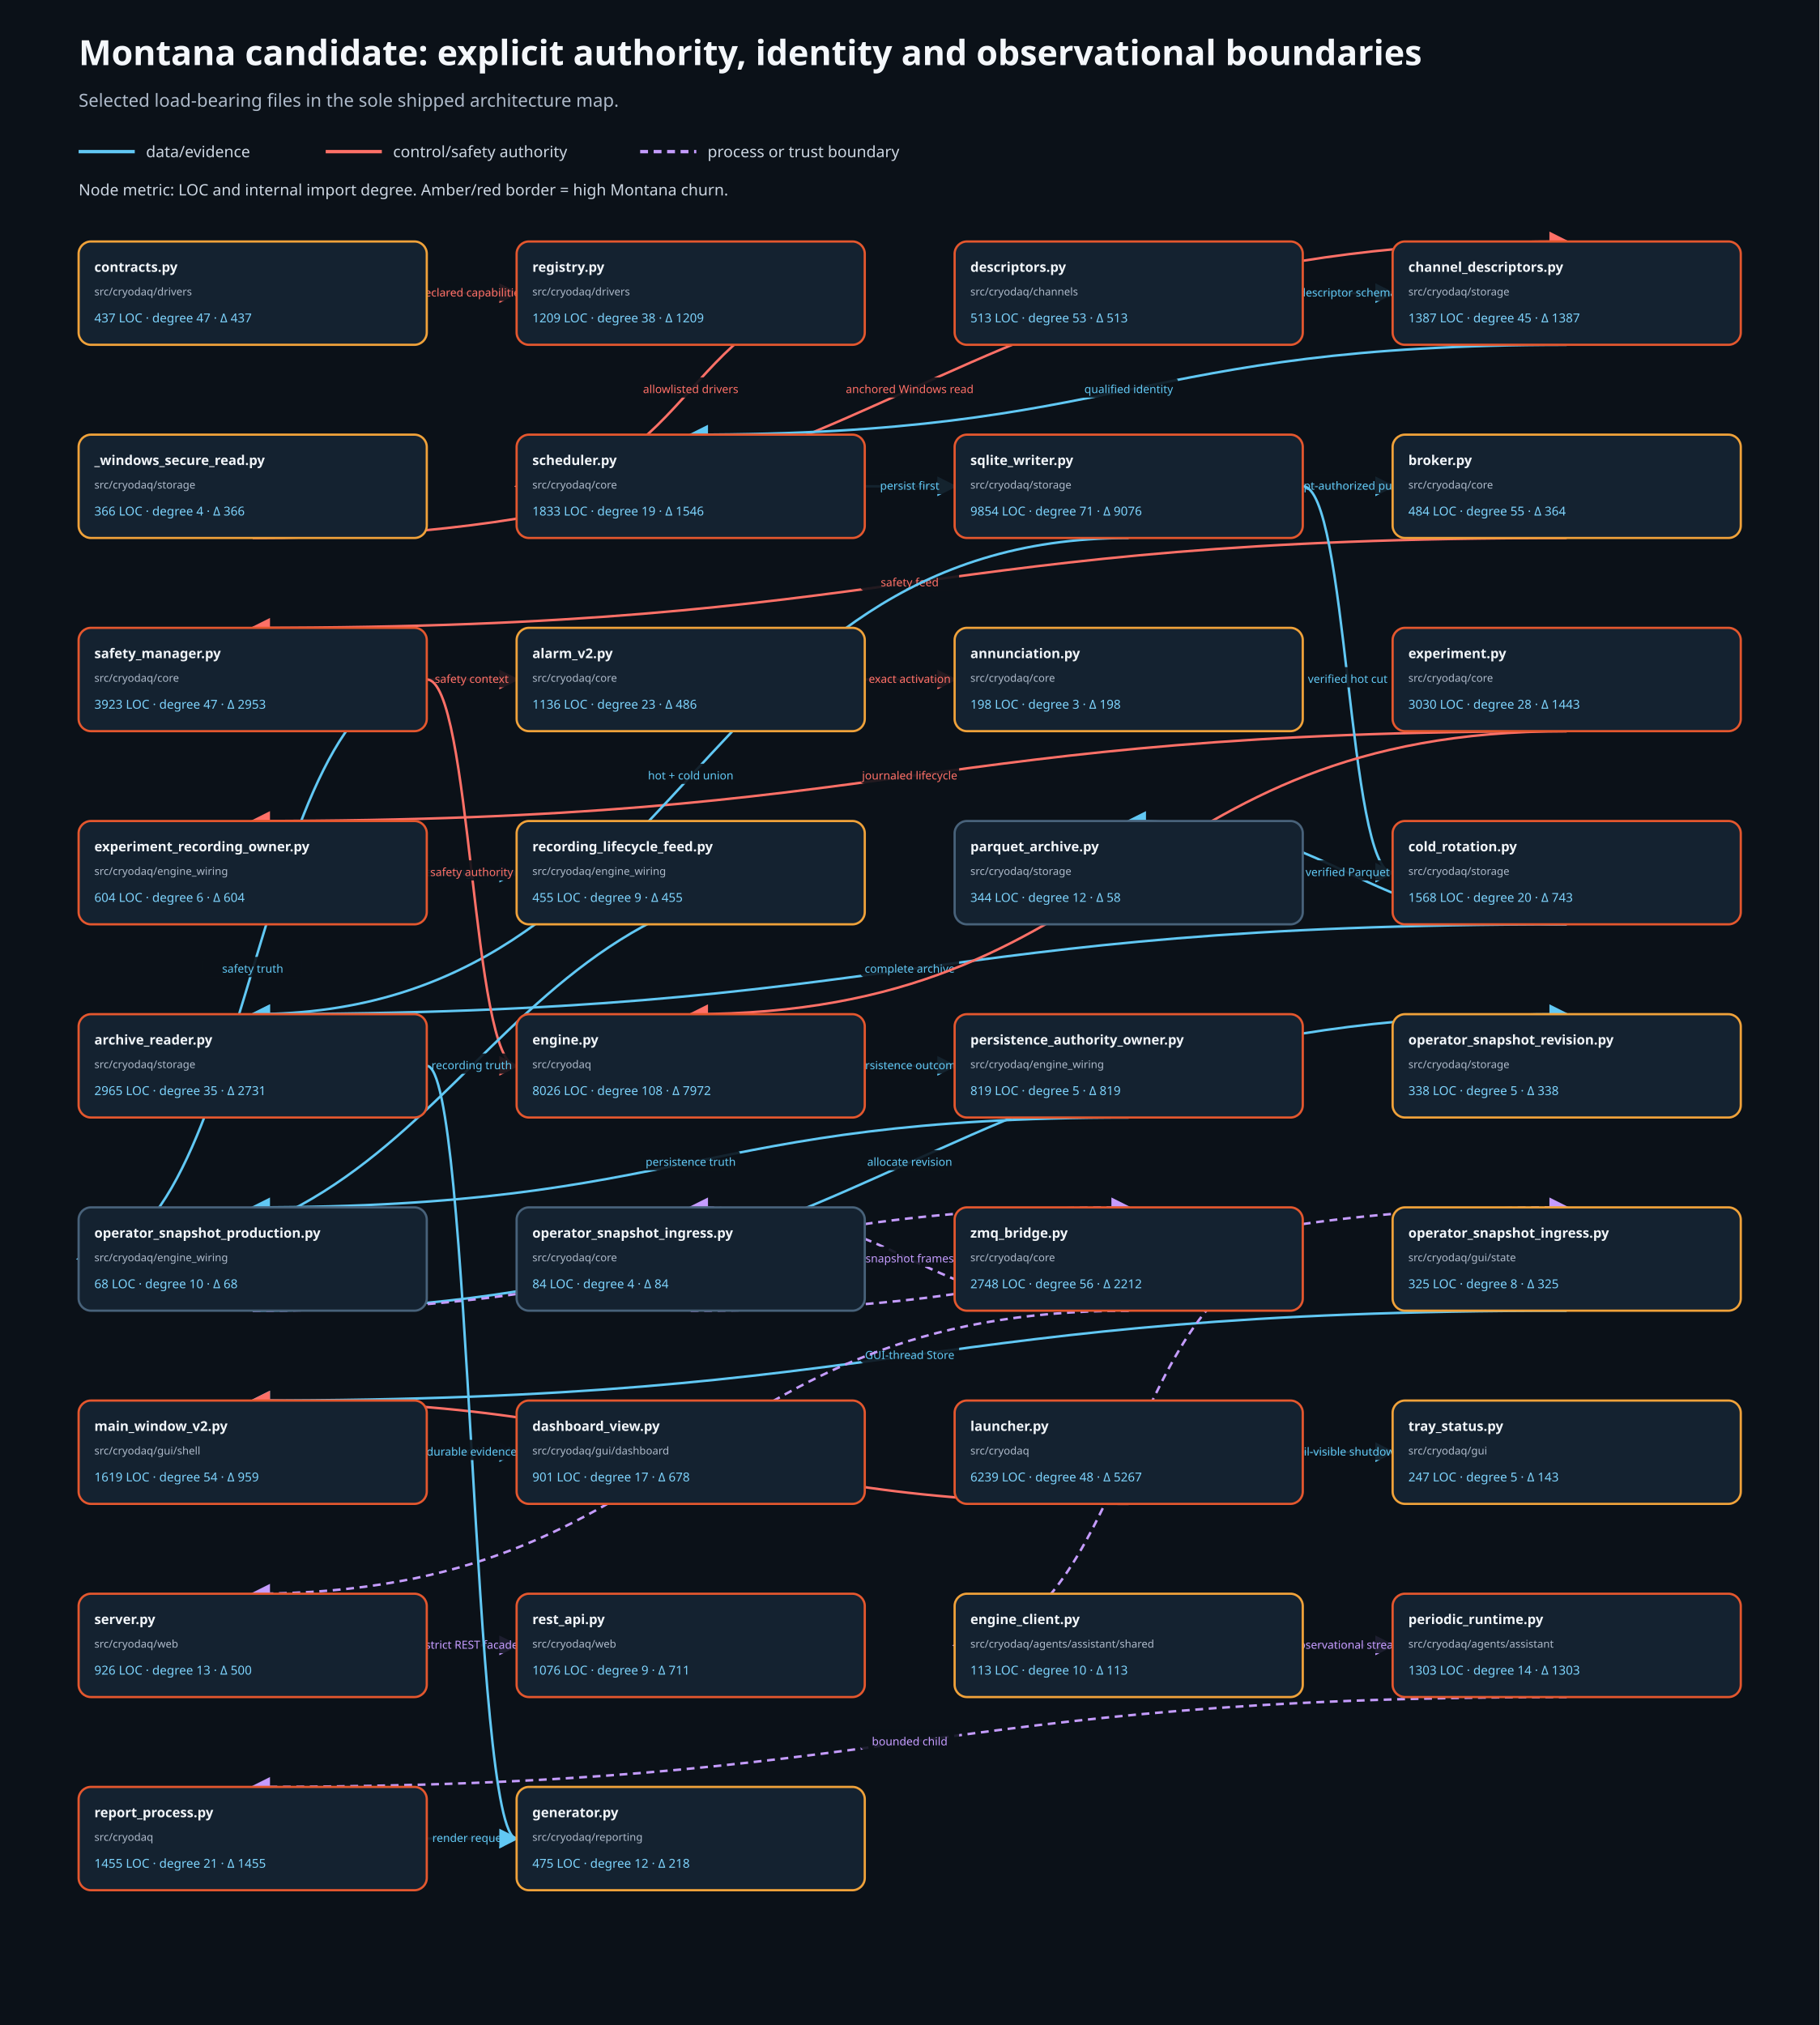
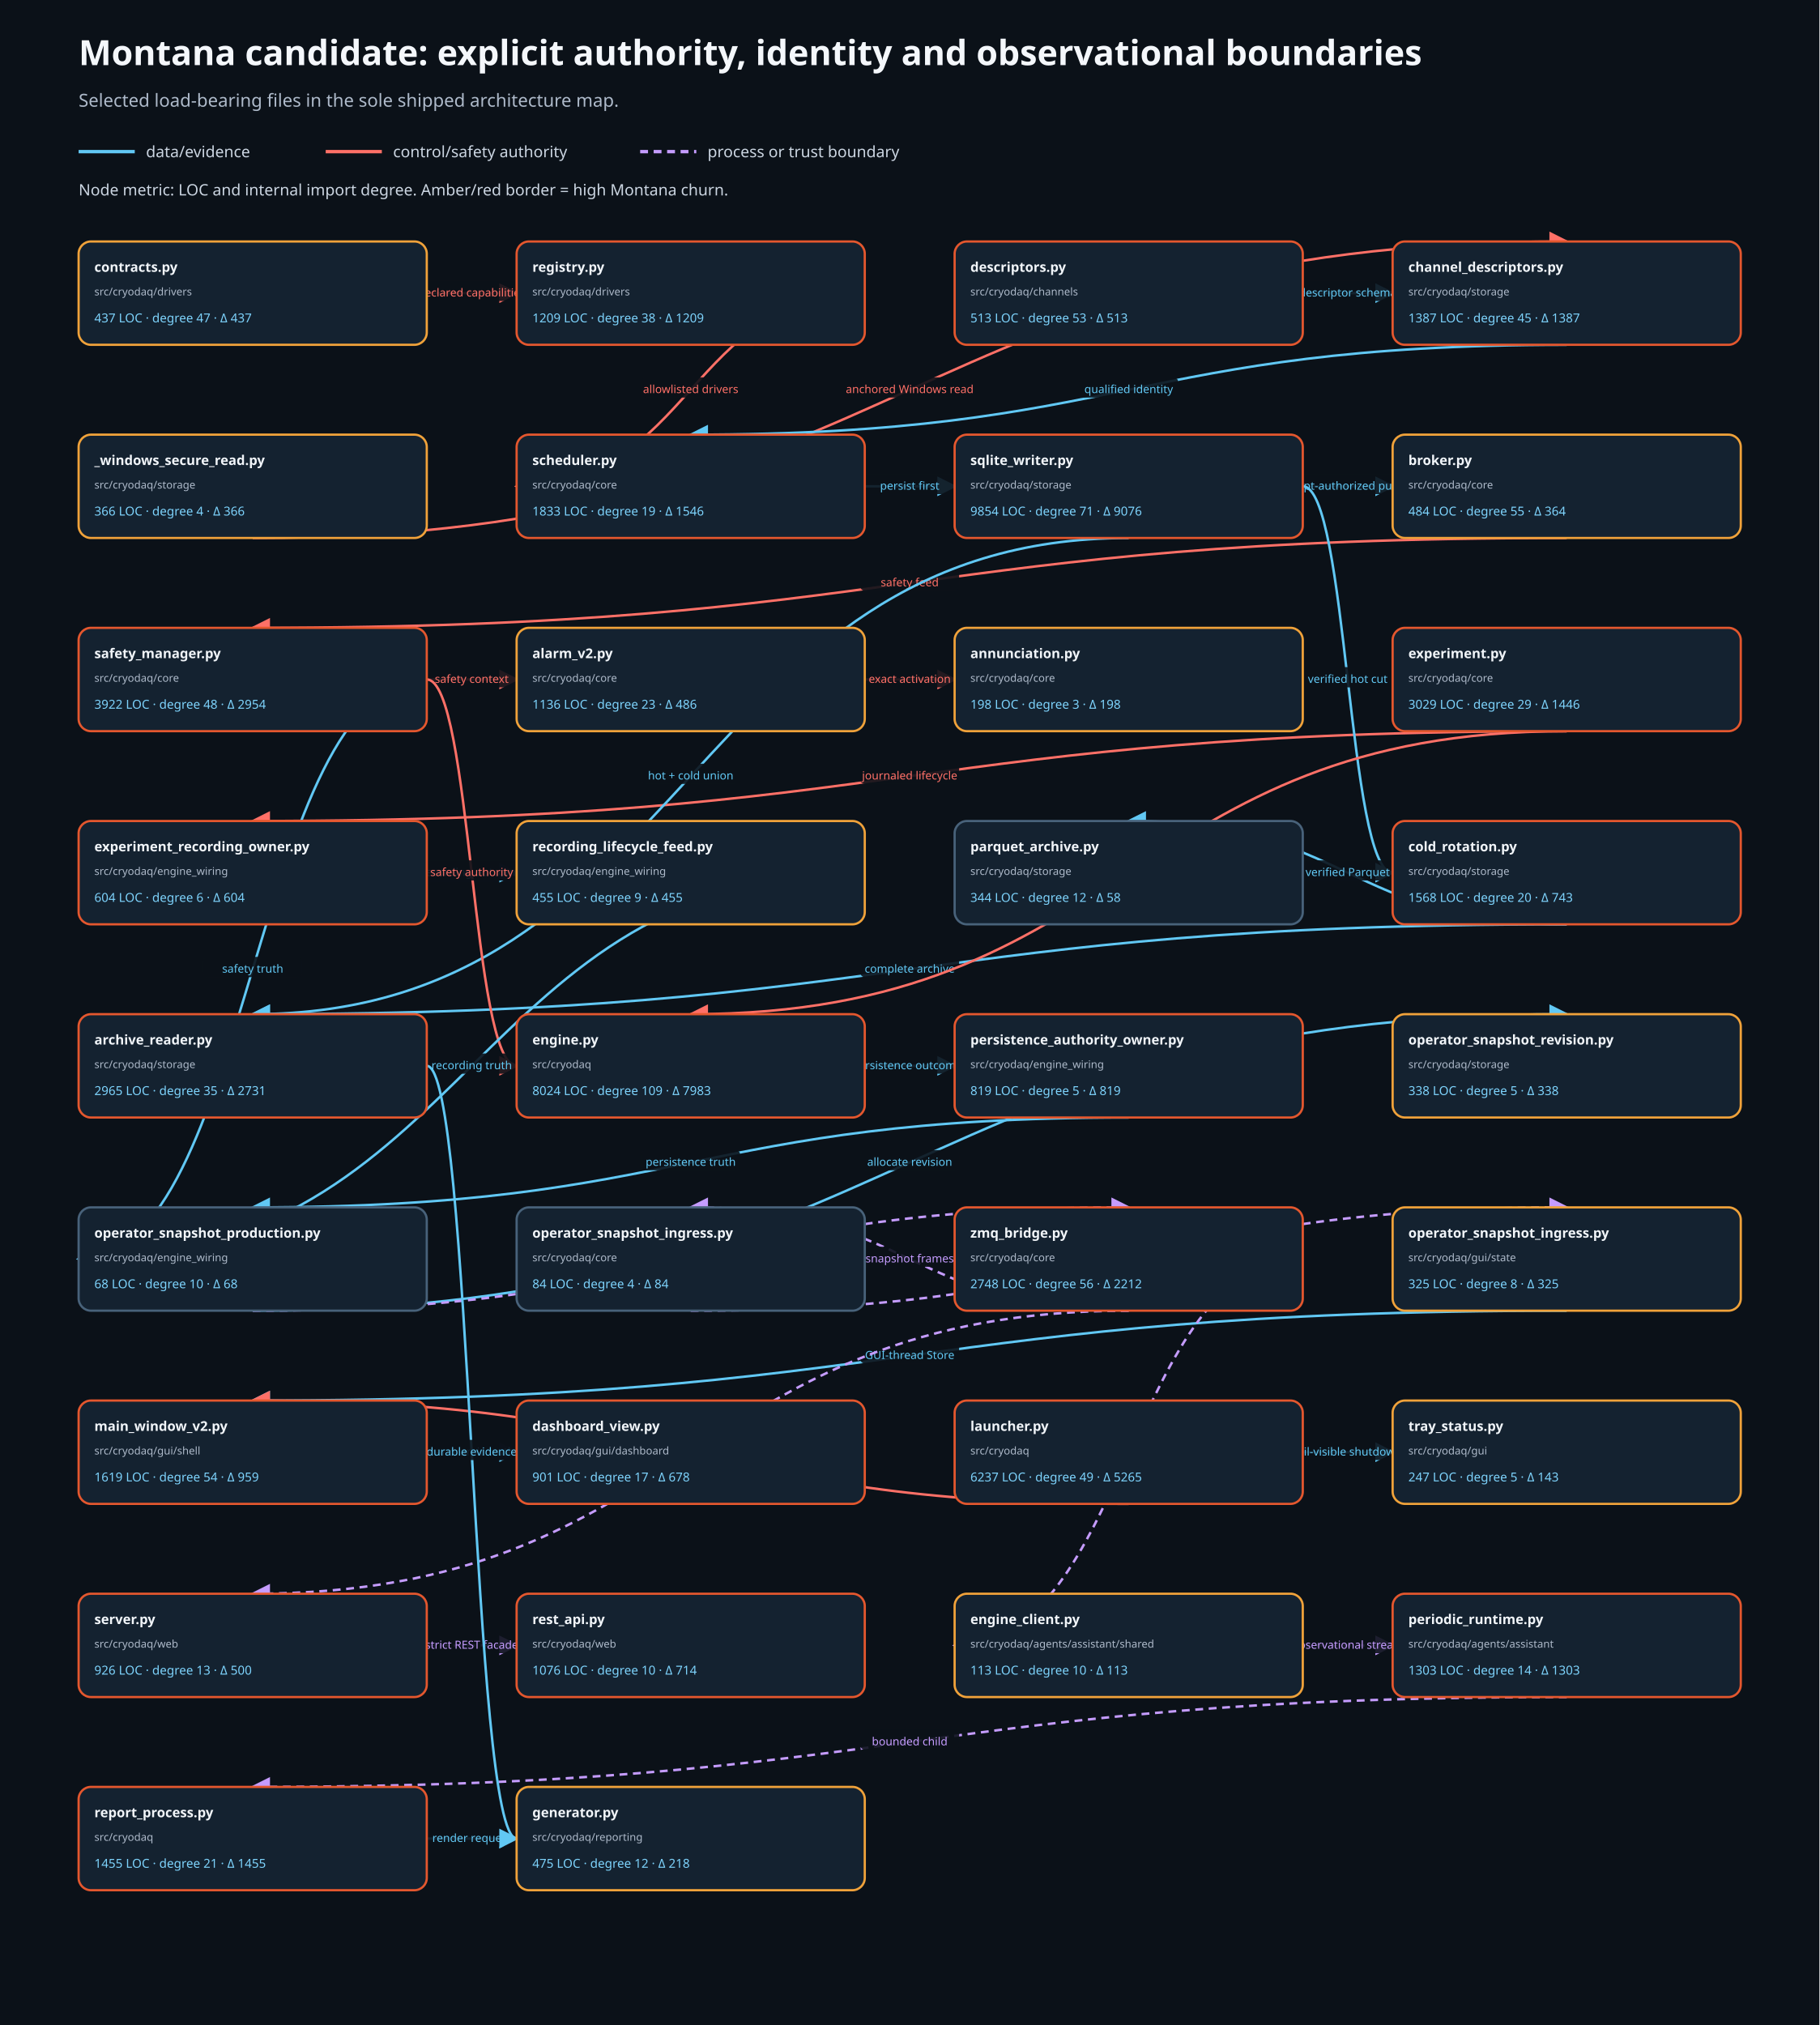
<svg xmlns="http://www.w3.org/2000/svg" role="img" aria-labelledby="title desc" viewBox="0 0 1620 1803" width="1620" height="1803">
  <defs>
    <marker id="dataArrow" markerWidth="8" markerHeight="8" refX="7" refY="4" orient="auto">
      <path d="M0,0 L8,4 L0,8 Z" fill="#61c8f4" />
    </marker>
    <marker id="controlArrow" markerWidth="8" markerHeight="8" refX="7" refY="4" orient="auto">
      <path d="M0,0 L8,4 L0,8 Z" fill="#ff7067" />
    </marker>
    <marker id="boundaryArrow" markerWidth="8" markerHeight="8" refX="7" refY="4" orient="auto">
      <path d="M0,0 L8,4 L0,8 Z" fill="#c59cff" />
    </marker>
  </defs>
  <rect width="100%" height="100%" fill="#0b1118" />
  <text x="70" y="58" fill="#f4f7fb" font-family="Segoe UI, sans-serif" font-size="31" font-weight="700">Montana candidate: explicit authority, identity and observational boundaries</text>
  <text x="70" y="95" fill="#aebaca" font-family="Segoe UI, sans-serif" font-size="16">Selected load-bearing files in the sole shipped architecture map.</text>
  <g aria-label="Legend" font-family="Segoe UI, sans-serif" font-size="14">
    <line x1="70" y1="135" x2="120" y2="135" stroke="#61c8f4" stroke-width="3" />
    <text x="130" y="140" fill="#cbd5e1">data/evidence</text>
    <line x1="290" y1="135" x2="340" y2="135" stroke="#ff7067" stroke-width="3" />
    <text x="350" y="140" fill="#cbd5e1">control/safety authority</text>
    <line x1="570" y1="135" x2="620" y2="135" stroke="#c59cff" stroke-width="3" stroke-dasharray="7 5" />
    <text x="630" y="140" fill="#cbd5e1">process or trust boundary</text>
    <text x="70" y="174" fill="#cbd5e1">Node metric: LOC and internal import degree. Amber/red border = high Montana churn.</text>
  </g>
  <g class="architecture-edges" fill="none">
    <path d="M380,261.0 C420.0,261.0 420.0,261.0 460,261.0" stroke="#ff7067" stroke-width="2.2" marker-end="url(#controlArrow)" />
    <rect x="376.0" y="250.0" width="88" height="18" rx="4" fill="#0b1118" opacity=".9" />
    <text x="420.0" y="264.0" text-anchor="middle" fill="#ff7067" font-family="Segoe UI, sans-serif" font-size="10">declared capabilities</text>
    <path d="M770,261.0 C615.0,261.0 615.0,433.0 460,433.0" stroke="#ff7067" stroke-width="2.2" marker-end="url(#controlArrow)" />
    <rect x="571.0" y="336.0" width="88" height="18" rx="4" fill="#0b1118" opacity=".9" />
    <text x="615.0" y="350.0" text-anchor="middle" fill="#ff7067" font-family="Segoe UI, sans-serif" font-size="10">allowlisted drivers</text>
    <path d="M1160,261.0 C1200.0,261.0 1200.0,261.0 1240,261.0" stroke="#61c8f4" stroke-width="2.2" marker-end="url(#dataArrow)" />
    <rect x="1156.0" y="250.0" width="88" height="18" rx="4" fill="#0b1118" opacity=".9" />
    <text x="1200.0" y="264.0" text-anchor="middle" fill="#61c8f4" font-family="Segoe UI, sans-serif" font-size="10">descriptor schema</text>
    <path d="M225.0,479 C810.0,479 810.0,215 1395.0,215" stroke="#ff7067" stroke-width="2.2" marker-end="url(#controlArrow)" />
    <rect x="766.0" y="336.0" width="88" height="18" rx="4" fill="#0b1118" opacity=".9" />
    <text x="810.0" y="350.0" text-anchor="middle" fill="#ff7067" font-family="Segoe UI, sans-serif" font-size="10">anchored Windows read</text>
    <path d="M1395.0,307 C1005.0,307 1005.0,387 615.0,387" stroke="#61c8f4" stroke-width="2.2" marker-end="url(#dataArrow)" />
    <rect x="961.0" y="336.0" width="88" height="18" rx="4" fill="#0b1118" opacity=".9" />
    <text x="1005.0" y="350.0" text-anchor="middle" fill="#61c8f4" font-family="Segoe UI, sans-serif" font-size="10">qualified identity</text>
    <path d="M770,433.0 C810.0,433.0 810.0,433.0 850,433.0" stroke="#61c8f4" stroke-width="2.2" marker-end="url(#dataArrow)" />
    <rect x="766.0" y="422.0" width="88" height="18" rx="4" fill="#0b1118" opacity=".9" />
    <text x="810.0" y="436.0" text-anchor="middle" fill="#61c8f4" font-family="Segoe UI, sans-serif" font-size="10">persist first</text>
    <path d="M1160,433.0 C1200.0,433.0 1200.0,433.0 1240,433.0" stroke="#61c8f4" stroke-width="2.2" marker-end="url(#dataArrow)" />
    <rect x="1156.0" y="422.0" width="88" height="18" rx="4" fill="#0b1118" opacity=".9" />
    <text x="1200.0" y="436.0" text-anchor="middle" fill="#61c8f4" font-family="Segoe UI, sans-serif" font-size="10">receipt-authorized publish</text>
    <path d="M1395.0,479 C810.0,479 810.0,559 225.0,559" stroke="#ff7067" stroke-width="2.2" marker-end="url(#controlArrow)" />
    <rect x="766.0" y="508.0" width="88" height="18" rx="4" fill="#0b1118" opacity=".9" />
    <text x="810.0" y="522.0" text-anchor="middle" fill="#ff7067" font-family="Segoe UI, sans-serif" font-size="10">safety feed</text>
    <path d="M380,605.0 C420.0,605.0 420.0,605.0 460,605.0" stroke="#ff7067" stroke-width="2.2" marker-end="url(#controlArrow)" />
    <rect x="376.0" y="594.0" width="88" height="18" rx="4" fill="#0b1118" opacity=".9" />
    <text x="420.0" y="608.0" text-anchor="middle" fill="#ff7067" font-family="Segoe UI, sans-serif" font-size="10">safety context</text>
    <path d="M770,605.0 C810.0,605.0 810.0,605.0 850,605.0" stroke="#ff7067" stroke-width="2.2" marker-end="url(#controlArrow)" />
    <rect x="766.0" y="594.0" width="88" height="18" rx="4" fill="#0b1118" opacity=".9" />
    <text x="810.0" y="608.0" text-anchor="middle" fill="#ff7067" font-family="Segoe UI, sans-serif" font-size="10">exact activation</text>
    <path d="M1395.0,651 C810.0,651 810.0,731 225.0,731" stroke="#ff7067" stroke-width="2.2" marker-end="url(#controlArrow)" />
    <rect x="766.0" y="680.0" width="88" height="18" rx="4" fill="#0b1118" opacity=".9" />
    <text x="810.0" y="694.0" text-anchor="middle" fill="#ff7067" font-family="Segoe UI, sans-serif" font-size="10">journaled lifecycle</text>
    <path d="M380,777.0 C420.0,777.0 420.0,777.0 460,777.0" stroke="#61c8f4" stroke-width="2.2" marker-end="url(#dataArrow)" />
    <rect x="376.0" y="766.0" width="88" height="18" rx="4" fill="#0b1118" opacity=".9" />
    <text x="420.0" y="780.0" text-anchor="middle" fill="#61c8f4" font-family="Segoe UI, sans-serif" font-size="10">recording outcome</text>
    <path d="M1160,433.0 C1200.0,433.0 1200.0,777.0 1240,777.0" stroke="#61c8f4" stroke-width="2.2" marker-end="url(#dataArrow)" />
    <rect x="1156.0" y="594.0" width="88" height="18" rx="4" fill="#0b1118" opacity=".9" />
    <text x="1200.0" y="608.0" text-anchor="middle" fill="#61c8f4" font-family="Segoe UI, sans-serif" font-size="10">verified hot cut</text>
    <path d="M1395.0,823 C1200.0,823 1200.0,731 1005.0,731" stroke="#61c8f4" stroke-width="2.2" marker-end="url(#dataArrow)" />
    <rect x="1156.0" y="766.0" width="88" height="18" rx="4" fill="#0b1118" opacity=".9" />
    <text x="1200.0" y="780.0" text-anchor="middle" fill="#61c8f4" font-family="Segoe UI, sans-serif" font-size="10">verified Parquet</text>
    <path d="M1395.0,823 C810.0,823 810.0,903 225.0,903" stroke="#61c8f4" stroke-width="2.2" marker-end="url(#dataArrow)" />
    <rect x="766.0" y="852.0" width="88" height="18" rx="4" fill="#0b1118" opacity=".9" />
    <text x="810.0" y="866.0" text-anchor="middle" fill="#61c8f4" font-family="Segoe UI, sans-serif" font-size="10">complete archive</text>
    <path d="M1005.0,479 C615.0,479 615.0,903 225.0,903" stroke="#61c8f4" stroke-width="2.2" marker-end="url(#dataArrow)" />
    <rect x="571.0" y="680.0" width="88" height="18" rx="4" fill="#0b1118" opacity=".9" />
    <text x="615.0" y="694.0" text-anchor="middle" fill="#61c8f4" font-family="Segoe UI, sans-serif" font-size="10">hot + cold union</text>
    <path d="M380,605.0 C420.0,605.0 420.0,949.0 460,949.0" stroke="#ff7067" stroke-width="2.2" marker-end="url(#controlArrow)" />
    <rect x="376.0" y="766.0" width="88" height="18" rx="4" fill="#0b1118" opacity=".9" />
    <text x="420.0" y="780.0" text-anchor="middle" fill="#ff7067" font-family="Segoe UI, sans-serif" font-size="10">safety authority</text>
    <path d="M1395.0,651 C1005.0,651 1005.0,903 615.0,903" stroke="#ff7067" stroke-width="2.2" marker-end="url(#controlArrow)" />
    <rect x="961.0" y="766.0" width="88" height="18" rx="4" fill="#0b1118" opacity=".9" />
    <text x="1005.0" y="780.0" text-anchor="middle" fill="#ff7067" font-family="Segoe UI, sans-serif" font-size="10">experiment commands</text>
    <path d="M770,949.0 C810.0,949.0 810.0,949.0 850,949.0" stroke="#61c8f4" stroke-width="2.2" marker-end="url(#dataArrow)" />
    <rect x="766.0" y="938.0" width="88" height="18" rx="4" fill="#0b1118" opacity=".9" />
    <text x="810.0" y="952.0" text-anchor="middle" fill="#61c8f4" font-family="Segoe UI, sans-serif" font-size="10">persistence outcomes</text>
    <path d="M770,777.0 C420.0,777.0 420.0,1121.0 70,1121.0" stroke="#61c8f4" stroke-width="2.2" marker-end="url(#dataArrow)" />
    <rect x="376.0" y="938.0" width="88" height="18" rx="4" fill="#0b1118" opacity=".9" />
    <text x="420.0" y="952.0" text-anchor="middle" fill="#61c8f4" font-family="Segoe UI, sans-serif" font-size="10">recording truth</text>
    <path d="M1005.0,995 C615.0,995 615.0,1075 225.0,1075" stroke="#61c8f4" stroke-width="2.2" marker-end="url(#dataArrow)" />
    <rect x="571.0" y="1024.0" width="88" height="18" rx="4" fill="#0b1118" opacity=".9" />
    <text x="615.0" y="1038.0" text-anchor="middle" fill="#61c8f4" font-family="Segoe UI, sans-serif" font-size="10">persistence truth</text>
    <path d="M380,605.0 C225.0,605.0 225.0,1121.0 70,1121.0" stroke="#61c8f4" stroke-width="2.2" marker-end="url(#dataArrow)" />
    <rect x="181.0" y="852.0" width="88" height="18" rx="4" fill="#0b1118" opacity=".9" />
    <text x="225.0" y="866.0" text-anchor="middle" fill="#61c8f4" font-family="Segoe UI, sans-serif" font-size="10">safety truth</text>
    <path d="M225.0,1167 C810.0,1167 810.0,903 1395.0,903" stroke="#61c8f4" stroke-width="2.2" marker-end="url(#dataArrow)" />
    <rect x="766.0" y="1024.0" width="88" height="18" rx="4" fill="#0b1118" opacity=".9" />
    <text x="810.0" y="1038.0" text-anchor="middle" fill="#61c8f4" font-family="Segoe UI, sans-serif" font-size="10">allocate revision</text>
    <path d="M225.0,1167 C615.0,1167 615.0,1075 1005.0,1075" stroke="#c59cff" stroke-width="2.2" marker-end="url(#boundaryArrow)" stroke-dasharray="7 5" />
    <rect x="571.0" y="1110.0" width="88" height="18" rx="4" fill="#0b1118" opacity=".9" />
    <text x="615.0" y="1124.0" text-anchor="middle" fill="#c59cff" font-family="Segoe UI, sans-serif" font-size="10">revisioned PUB</text>
    <path d="M1005.0,1167 C810.0,1167 810.0,1075 615.0,1075" stroke="#c59cff" stroke-width="2.2" marker-end="url(#boundaryArrow)" stroke-dasharray="7 5" />
    <rect x="766.0" y="1110.0" width="88" height="18" rx="4" fill="#0b1118" opacity=".9" />
    <text x="810.0" y="1124.0" text-anchor="middle" fill="#c59cff" font-family="Segoe UI, sans-serif" font-size="10">snapshot frames</text>
    <path d="M615.0,1167 C1005.0,1167 1005.0,1075 1395.0,1075" stroke="#c59cff" stroke-width="2.2" marker-end="url(#boundaryArrow)" stroke-dasharray="7 5" />
    <rect x="961.0" y="1110.0" width="88" height="18" rx="4" fill="#0b1118" opacity=".9" />
    <text x="1005.0" y="1124.0" text-anchor="middle" fill="#c59cff" font-family="Segoe UI, sans-serif" font-size="10">bounded queue</text>
    <path d="M1395.0,1167 C810.0,1167 810.0,1247 225.0,1247" stroke="#61c8f4" stroke-width="2.2" marker-end="url(#dataArrow)" />
    <rect x="766.0" y="1196.0" width="88" height="18" rx="4" fill="#0b1118" opacity=".9" />
    <text x="810.0" y="1210.0" text-anchor="middle" fill="#61c8f4" font-family="Segoe UI, sans-serif" font-size="10">GUI-thread Store</text>
    <path d="M380,1293.0 C420.0,1293.0 420.0,1293.0 460,1293.0" stroke="#61c8f4" stroke-width="2.2" marker-end="url(#dataArrow)" />
    <rect x="376.0" y="1282.0" width="88" height="18" rx="4" fill="#0b1118" opacity=".9" />
    <text x="420.0" y="1296.0" text-anchor="middle" fill="#61c8f4" font-family="Segoe UI, sans-serif" font-size="10">panoramic truth</text>
    <path d="M1005.0,1339 C615.0,1339 615.0,1247 225.0,1247" stroke="#ff7067" stroke-width="2.2" marker-end="url(#controlArrow)" />
    <rect x="571.0" y="1282.0" width="88" height="18" rx="4" fill="#0b1118" opacity=".9" />
    <text x="615.0" y="1296.0" text-anchor="middle" fill="#ff7067" font-family="Segoe UI, sans-serif" font-size="10">owns GUI lifecycle</text>
    <path d="M1160,1293.0 C1200.0,1293.0 1200.0,1293.0 1240,1293.0" stroke="#61c8f4" stroke-width="2.2" marker-end="url(#dataArrow)" />
    <rect x="1156.0" y="1282.0" width="88" height="18" rx="4" fill="#0b1118" opacity=".9" />
    <text x="1200.0" y="1296.0" text-anchor="middle" fill="#61c8f4" font-family="Segoe UI, sans-serif" font-size="10">fail-visible shutdown</text>
    <path d="M1005.0,1167 C615.0,1167 615.0,1419 225.0,1419" stroke="#c59cff" stroke-width="2.2" marker-end="url(#boundaryArrow)" stroke-dasharray="7 5" />
    <rect x="571.0" y="1282.0" width="88" height="18" rx="4" fill="#0b1118" opacity=".9" />
    <text x="615.0" y="1296.0" text-anchor="middle" fill="#c59cff" font-family="Segoe UI, sans-serif" font-size="10">monitoring transport</text>
    <path d="M380,1465.0 C420.0,1465.0 420.0,1465.0 460,1465.0" stroke="#c59cff" stroke-width="2.2" marker-end="url(#boundaryArrow)" stroke-dasharray="7 5" />
    <rect x="376.0" y="1454.0" width="88" height="18" rx="4" fill="#0b1118" opacity=".9" />
    <text x="420.0" y="1468.0" text-anchor="middle" fill="#c59cff" font-family="Segoe UI, sans-serif" font-size="10">strict REST facade</text>
    <path d="M1160,1121.0 C1005.0,1121.0 1005.0,1465.0 850,1465.0" stroke="#c59cff" stroke-width="2.2" marker-end="url(#boundaryArrow)" stroke-dasharray="7 5" />
    <rect x="961.0" y="1282.0" width="88" height="18" rx="4" fill="#0b1118" opacity=".9" />
    <text x="1005.0" y="1296.0" text-anchor="middle" fill="#c59cff" font-family="Segoe UI, sans-serif" font-size="10">allowlisted query</text>
    <path d="M1160,1465.0 C1200.0,1465.0 1200.0,1465.0 1240,1465.0" stroke="#c59cff" stroke-width="2.2" marker-end="url(#boundaryArrow)" stroke-dasharray="7 5" />
    <rect x="1156.0" y="1454.0" width="88" height="18" rx="4" fill="#0b1118" opacity=".9" />
    <text x="1200.0" y="1468.0" text-anchor="middle" fill="#c59cff" font-family="Segoe UI, sans-serif" font-size="10">observational stream</text>
    <path d="M1395.0,1511 C810.0,1511 810.0,1591 225.0,1591" stroke="#c59cff" stroke-width="2.2" marker-end="url(#boundaryArrow)" stroke-dasharray="7 5" />
    <rect x="766.0" y="1540.0" width="88" height="18" rx="4" fill="#0b1118" opacity=".9" />
    <text x="810.0" y="1554.0" text-anchor="middle" fill="#c59cff" font-family="Segoe UI, sans-serif" font-size="10">bounded child</text>
    <path d="M380,1637.0 C420.0,1637.0 420.0,1637.0 460,1637.0" stroke="#61c8f4" stroke-width="2.2" marker-end="url(#dataArrow)" />
    <rect x="376.0" y="1626.0" width="88" height="18" rx="4" fill="#0b1118" opacity=".9" />
    <text x="420.0" y="1640.0" text-anchor="middle" fill="#61c8f4" font-family="Segoe UI, sans-serif" font-size="10">render request</text>
    <path d="M380,949.0 C420.0,949.0 420.0,1637.0 460,1637.0" stroke="#61c8f4" stroke-width="2.2" marker-end="url(#dataArrow)" />
    <rect x="376.0" y="1282.0" width="88" height="18" rx="4" fill="#0b1118" opacity=".9" />
    <text x="420.0" y="1296.0" text-anchor="middle" fill="#61c8f4" font-family="Segoe UI, sans-serif" font-size="10">durable evidence</text>
  </g>
  <g class="important-files" font-family="Segoe UI, sans-serif">
    <g class="file-node" data-path="src/cryodaq/drivers/contracts.py" data-kind="blob" role="group" aria-label="src/cryodaq/drivers/contracts.py | 437 LOC | internal degree 47 | churn 437">
      <rect x="70" y="215" width="310" height="92" rx="11" fill="#142230" stroke="#f0a23a" stroke-width="2" />
      <text x="84" y="242" fill="#f1f5f9" font-size="12" font-weight="700">contracts.py</text>
      <text x="84" y="263" fill="#aebaca" font-size="9.5">src/cryodaq/drivers</text>
      <text x="84" y="287" fill="#7dd3fc" font-size="11">437 LOC · degree 47 · Δ 437</text>
    </g>
    <g class="file-node" data-path="src/cryodaq/drivers/registry.py" data-kind="blob" role="group" aria-label="src/cryodaq/drivers/registry.py | 1209 LOC | internal degree 38 | churn 1209">
      <rect x="460" y="215" width="310" height="92" rx="11" fill="#142230" stroke="#e4572e" stroke-width="2" />
      <text x="474" y="242" fill="#f1f5f9" font-size="12" font-weight="700">registry.py</text>
      <text x="474" y="263" fill="#aebaca" font-size="9.5">src/cryodaq/drivers</text>
      <text x="474" y="287" fill="#7dd3fc" font-size="11">1209 LOC · degree 38 · Δ 1209</text>
    </g>
    <g class="file-node" data-path="src/cryodaq/channels/descriptors.py" data-kind="blob" role="group" aria-label="src/cryodaq/channels/descriptors.py | 513 LOC | internal degree 53 | churn 513">
      <rect x="850" y="215" width="310" height="92" rx="11" fill="#142230" stroke="#e4572e" stroke-width="2" />
      <text x="864" y="242" fill="#f1f5f9" font-size="12" font-weight="700">descriptors.py</text>
      <text x="864" y="263" fill="#aebaca" font-size="9.5">src/cryodaq/channels</text>
      <text x="864" y="287" fill="#7dd3fc" font-size="11">513 LOC · degree 53 · Δ 513</text>
    </g>
    <g class="file-node" data-path="src/cryodaq/storage/channel_descriptors.py" data-kind="blob" role="group" aria-label="src/cryodaq/storage/channel_descriptors.py | 1387 LOC | internal degree 45 | churn 1387">
      <rect x="1240" y="215" width="310" height="92" rx="11" fill="#142230" stroke="#e4572e" stroke-width="2" />
      <text x="1254" y="242" fill="#f1f5f9" font-size="12" font-weight="700">channel_descriptors.py</text>
      <text x="1254" y="263" fill="#aebaca" font-size="9.5">src/cryodaq/storage</text>
      <text x="1254" y="287" fill="#7dd3fc" font-size="11">1387 LOC · degree 45 · Δ 1387</text>
    </g>
    <g class="file-node" data-path="src/cryodaq/storage/_windows_secure_read.py" data-kind="blob" role="group" aria-label="src/cryodaq/storage/_windows_secure_read.py | 366 LOC | internal degree 4 | churn 366">
      <rect x="70" y="387" width="310" height="92" rx="11" fill="#142230" stroke="#f0a23a" stroke-width="2" />
      <text x="84" y="414" fill="#f1f5f9" font-size="12" font-weight="700">_windows_secure_read.py</text>
      <text x="84" y="435" fill="#aebaca" font-size="9.5">src/cryodaq/storage</text>
      <text x="84" y="459" fill="#7dd3fc" font-size="11">366 LOC · degree 4 · Δ 366</text>
    </g>
    <g class="file-node" data-path="src/cryodaq/core/scheduler.py" data-kind="blob" role="group" aria-label="src/cryodaq/core/scheduler.py | 1833 LOC | internal degree 19 | churn 1546">
      <rect x="460" y="387" width="310" height="92" rx="11" fill="#142230" stroke="#e4572e" stroke-width="2" />
      <text x="474" y="414" fill="#f1f5f9" font-size="12" font-weight="700">scheduler.py</text>
      <text x="474" y="435" fill="#aebaca" font-size="9.5">src/cryodaq/core</text>
      <text x="474" y="459" fill="#7dd3fc" font-size="11">1833 LOC · degree 19 · Δ 1546</text>
    </g>
    <g class="file-node" data-path="src/cryodaq/storage/sqlite_writer.py" data-kind="blob" role="group" aria-label="src/cryodaq/storage/sqlite_writer.py | 9854 LOC | internal degree 71 | churn 9076">
      <rect x="850" y="387" width="310" height="92" rx="11" fill="#142230" stroke="#e4572e" stroke-width="2" />
      <text x="864" y="414" fill="#f1f5f9" font-size="12" font-weight="700">sqlite_writer.py</text>
      <text x="864" y="435" fill="#aebaca" font-size="9.5">src/cryodaq/storage</text>
      <text x="864" y="459" fill="#7dd3fc" font-size="11">9854 LOC · degree 71 · Δ 9076</text>
    </g>
    <g class="file-node" data-path="src/cryodaq/core/broker.py" data-kind="blob" role="group" aria-label="src/cryodaq/core/broker.py | 484 LOC | internal degree 55 | churn 364">
      <rect x="1240" y="387" width="310" height="92" rx="11" fill="#142230" stroke="#f0a23a" stroke-width="2" />
      <text x="1254" y="414" fill="#f1f5f9" font-size="12" font-weight="700">broker.py</text>
      <text x="1254" y="435" fill="#aebaca" font-size="9.5">src/cryodaq/core</text>
      <text x="1254" y="459" fill="#7dd3fc" font-size="11">484 LOC · degree 55 · Δ 364</text>
    </g>
-     <g class="file-node" data-path="src/cryodaq/core/safety_manager.py" data-kind="blob" role="group" aria-label="src/cryodaq/core/safety_manager.py | 3923 LOC | internal degree 47 | churn 2953">
+     <g class="file-node" data-path="src/cryodaq/core/safety_manager.py" data-kind="blob" role="group" aria-label="src/cryodaq/core/safety_manager.py | 3922 LOC | internal degree 48 | churn 2954">
      <rect x="70" y="559" width="310" height="92" rx="11" fill="#142230" stroke="#e4572e" stroke-width="2" />
      <text x="84" y="586" fill="#f1f5f9" font-size="12" font-weight="700">safety_manager.py</text>
      <text x="84" y="607" fill="#aebaca" font-size="9.5">src/cryodaq/core</text>
-       <text x="84" y="631" fill="#7dd3fc" font-size="11">3923 LOC · degree 47 · Δ 2953</text>
+       <text x="84" y="631" fill="#7dd3fc" font-size="11">3922 LOC · degree 48 · Δ 2954</text>
    </g>
    <g class="file-node" data-path="src/cryodaq/core/alarm_v2.py" data-kind="blob" role="group" aria-label="src/cryodaq/core/alarm_v2.py | 1136 LOC | internal degree 23 | churn 486">
      <rect x="460" y="559" width="310" height="92" rx="11" fill="#142230" stroke="#f0a23a" stroke-width="2" />
      <text x="474" y="586" fill="#f1f5f9" font-size="12" font-weight="700">alarm_v2.py</text>
      <text x="474" y="607" fill="#aebaca" font-size="9.5">src/cryodaq/core</text>
      <text x="474" y="631" fill="#7dd3fc" font-size="11">1136 LOC · degree 23 · Δ 486</text>
    </g>
    <g class="file-node" data-path="src/cryodaq/core/annunciation.py" data-kind="blob" role="group" aria-label="src/cryodaq/core/annunciation.py | 198 LOC | internal degree 3 | churn 198">
      <rect x="850" y="559" width="310" height="92" rx="11" fill="#142230" stroke="#f0a23a" stroke-width="2" />
      <text x="864" y="586" fill="#f1f5f9" font-size="12" font-weight="700">annunciation.py</text>
      <text x="864" y="607" fill="#aebaca" font-size="9.5">src/cryodaq/core</text>
      <text x="864" y="631" fill="#7dd3fc" font-size="11">198 LOC · degree 3 · Δ 198</text>
    </g>
-     <g class="file-node" data-path="src/cryodaq/core/experiment.py" data-kind="blob" role="group" aria-label="src/cryodaq/core/experiment.py | 3030 LOC | internal degree 28 | churn 1443">
+     <g class="file-node" data-path="src/cryodaq/core/experiment.py" data-kind="blob" role="group" aria-label="src/cryodaq/core/experiment.py | 3029 LOC | internal degree 29 | churn 1446">
      <rect x="1240" y="559" width="310" height="92" rx="11" fill="#142230" stroke="#e4572e" stroke-width="2" />
      <text x="1254" y="586" fill="#f1f5f9" font-size="12" font-weight="700">experiment.py</text>
      <text x="1254" y="607" fill="#aebaca" font-size="9.5">src/cryodaq/core</text>
-       <text x="1254" y="631" fill="#7dd3fc" font-size="11">3030 LOC · degree 28 · Δ 1443</text>
+       <text x="1254" y="631" fill="#7dd3fc" font-size="11">3029 LOC · degree 29 · Δ 1446</text>
    </g>
    <g class="file-node" data-path="src/cryodaq/engine_wiring/experiment_recording_owner.py" data-kind="blob" role="group" aria-label="src/cryodaq/engine_wiring/experiment_recording_owner.py | 604 LOC | internal degree 6 | churn 604">
      <rect x="70" y="731" width="310" height="92" rx="11" fill="#142230" stroke="#e4572e" stroke-width="2" />
      <text x="84" y="758" fill="#f1f5f9" font-size="12" font-weight="700">experiment_recording_owner.py</text>
      <text x="84" y="779" fill="#aebaca" font-size="9.5">src/cryodaq/engine_wiring</text>
      <text x="84" y="803" fill="#7dd3fc" font-size="11">604 LOC · degree 6 · Δ 604</text>
    </g>
    <g class="file-node" data-path="src/cryodaq/engine_wiring/recording_lifecycle_feed.py" data-kind="blob" role="group" aria-label="src/cryodaq/engine_wiring/recording_lifecycle_feed.py | 455 LOC | internal degree 9 | churn 455">
      <rect x="460" y="731" width="310" height="92" rx="11" fill="#142230" stroke="#f0a23a" stroke-width="2" />
      <text x="474" y="758" fill="#f1f5f9" font-size="12" font-weight="700">recording_lifecycle_feed.py</text>
      <text x="474" y="779" fill="#aebaca" font-size="9.5">src/cryodaq/engine_wiring</text>
      <text x="474" y="803" fill="#7dd3fc" font-size="11">455 LOC · degree 9 · Δ 455</text>
    </g>
    <g class="file-node" data-path="src/cryodaq/storage/parquet_archive.py" data-kind="blob" role="group" aria-label="src/cryodaq/storage/parquet_archive.py | 344 LOC | internal degree 12 | churn 58">
      <rect x="850" y="731" width="310" height="92" rx="11" fill="#142230" stroke="#48627a" stroke-width="2" />
      <text x="864" y="758" fill="#f1f5f9" font-size="12" font-weight="700">parquet_archive.py</text>
      <text x="864" y="779" fill="#aebaca" font-size="9.5">src/cryodaq/storage</text>
      <text x="864" y="803" fill="#7dd3fc" font-size="11">344 LOC · degree 12 · Δ 58</text>
    </g>
    <g class="file-node" data-path="src/cryodaq/storage/cold_rotation.py" data-kind="blob" role="group" aria-label="src/cryodaq/storage/cold_rotation.py | 1568 LOC | internal degree 20 | churn 743">
      <rect x="1240" y="731" width="310" height="92" rx="11" fill="#142230" stroke="#e4572e" stroke-width="2" />
      <text x="1254" y="758" fill="#f1f5f9" font-size="12" font-weight="700">cold_rotation.py</text>
      <text x="1254" y="779" fill="#aebaca" font-size="9.5">src/cryodaq/storage</text>
      <text x="1254" y="803" fill="#7dd3fc" font-size="11">1568 LOC · degree 20 · Δ 743</text>
    </g>
    <g class="file-node" data-path="src/cryodaq/storage/archive_reader.py" data-kind="blob" role="group" aria-label="src/cryodaq/storage/archive_reader.py | 2965 LOC | internal degree 35 | churn 2731">
      <rect x="70" y="903" width="310" height="92" rx="11" fill="#142230" stroke="#e4572e" stroke-width="2" />
      <text x="84" y="930" fill="#f1f5f9" font-size="12" font-weight="700">archive_reader.py</text>
      <text x="84" y="951" fill="#aebaca" font-size="9.5">src/cryodaq/storage</text>
      <text x="84" y="975" fill="#7dd3fc" font-size="11">2965 LOC · degree 35 · Δ 2731</text>
    </g>
-     <g class="file-node" data-path="src/cryodaq/engine.py" data-kind="blob" role="group" aria-label="src/cryodaq/engine.py | 8026 LOC | internal degree 108 | churn 7972">
+     <g class="file-node" data-path="src/cryodaq/engine.py" data-kind="blob" role="group" aria-label="src/cryodaq/engine.py | 8024 LOC | internal degree 109 | churn 7983">
      <rect x="460" y="903" width="310" height="92" rx="11" fill="#142230" stroke="#e4572e" stroke-width="2" />
      <text x="474" y="930" fill="#f1f5f9" font-size="12" font-weight="700">engine.py</text>
      <text x="474" y="951" fill="#aebaca" font-size="9.5">src/cryodaq</text>
-       <text x="474" y="975" fill="#7dd3fc" font-size="11">8026 LOC · degree 108 · Δ 7972</text>
+       <text x="474" y="975" fill="#7dd3fc" font-size="11">8024 LOC · degree 109 · Δ 7983</text>
    </g>
    <g class="file-node" data-path="src/cryodaq/engine_wiring/persistence_authority_owner.py" data-kind="blob" role="group" aria-label="src/cryodaq/engine_wiring/persistence_authority_owner.py | 819 LOC | internal degree 5 | churn 819">
      <rect x="850" y="903" width="310" height="92" rx="11" fill="#142230" stroke="#e4572e" stroke-width="2" />
      <text x="864" y="930" fill="#f1f5f9" font-size="12" font-weight="700">persistence_authority_owner.py</text>
      <text x="864" y="951" fill="#aebaca" font-size="9.5">src/cryodaq/engine_wiring</text>
      <text x="864" y="975" fill="#7dd3fc" font-size="11">819 LOC · degree 5 · Δ 819</text>
    </g>
    <g class="file-node" data-path="src/cryodaq/storage/operator_snapshot_revision.py" data-kind="blob" role="group" aria-label="src/cryodaq/storage/operator_snapshot_revision.py | 338 LOC | internal degree 5 | churn 338">
      <rect x="1240" y="903" width="310" height="92" rx="11" fill="#142230" stroke="#f0a23a" stroke-width="2" />
      <text x="1254" y="930" fill="#f1f5f9" font-size="12" font-weight="700">operator_snapshot_revision.py</text>
      <text x="1254" y="951" fill="#aebaca" font-size="9.5">src/cryodaq/storage</text>
      <text x="1254" y="975" fill="#7dd3fc" font-size="11">338 LOC · degree 5 · Δ 338</text>
    </g>
    <g class="file-node" data-path="src/cryodaq/engine_wiring/operator_snapshot_production.py" data-kind="blob" role="group" aria-label="src/cryodaq/engine_wiring/operator_snapshot_production.py | 68 LOC | internal degree 10 | churn 68">
      <rect x="70" y="1075" width="310" height="92" rx="11" fill="#142230" stroke="#48627a" stroke-width="2" />
      <text x="84" y="1102" fill="#f1f5f9" font-size="12" font-weight="700">operator_snapshot_production.py</text>
      <text x="84" y="1123" fill="#aebaca" font-size="9.5">src/cryodaq/engine_wiring</text>
      <text x="84" y="1147" fill="#7dd3fc" font-size="11">68 LOC · degree 10 · Δ 68</text>
    </g>
    <g class="file-node" data-path="src/cryodaq/core/operator_snapshot_ingress.py" data-kind="blob" role="group" aria-label="src/cryodaq/core/operator_snapshot_ingress.py | 84 LOC | internal degree 4 | churn 84">
      <rect x="460" y="1075" width="310" height="92" rx="11" fill="#142230" stroke="#48627a" stroke-width="2" />
      <text x="474" y="1102" fill="#f1f5f9" font-size="12" font-weight="700">operator_snapshot_ingress.py</text>
      <text x="474" y="1123" fill="#aebaca" font-size="9.5">src/cryodaq/core</text>
      <text x="474" y="1147" fill="#7dd3fc" font-size="11">84 LOC · degree 4 · Δ 84</text>
    </g>
    <g class="file-node" data-path="src/cryodaq/core/zmq_bridge.py" data-kind="blob" role="group" aria-label="src/cryodaq/core/zmq_bridge.py | 2748 LOC | internal degree 56 | churn 2212">
      <rect x="850" y="1075" width="310" height="92" rx="11" fill="#142230" stroke="#e4572e" stroke-width="2" />
      <text x="864" y="1102" fill="#f1f5f9" font-size="12" font-weight="700">zmq_bridge.py</text>
      <text x="864" y="1123" fill="#aebaca" font-size="9.5">src/cryodaq/core</text>
      <text x="864" y="1147" fill="#7dd3fc" font-size="11">2748 LOC · degree 56 · Δ 2212</text>
    </g>
    <g class="file-node" data-path="src/cryodaq/gui/state/operator_snapshot_ingress.py" data-kind="blob" role="group" aria-label="src/cryodaq/gui/state/operator_snapshot_ingress.py | 325 LOC | internal degree 8 | churn 325">
      <rect x="1240" y="1075" width="310" height="92" rx="11" fill="#142230" stroke="#f0a23a" stroke-width="2" />
      <text x="1254" y="1102" fill="#f1f5f9" font-size="12" font-weight="700">operator_snapshot_ingress.py</text>
      <text x="1254" y="1123" fill="#aebaca" font-size="9.5">src/cryodaq/gui/state</text>
      <text x="1254" y="1147" fill="#7dd3fc" font-size="11">325 LOC · degree 8 · Δ 325</text>
    </g>
    <g class="file-node" data-path="src/cryodaq/gui/shell/main_window_v2.py" data-kind="blob" role="group" aria-label="src/cryodaq/gui/shell/main_window_v2.py | 1619 LOC | internal degree 54 | churn 959">
      <rect x="70" y="1247" width="310" height="92" rx="11" fill="#142230" stroke="#e4572e" stroke-width="2" />
      <text x="84" y="1274" fill="#f1f5f9" font-size="12" font-weight="700">main_window_v2.py</text>
      <text x="84" y="1295" fill="#aebaca" font-size="9.5">src/cryodaq/gui/shell</text>
      <text x="84" y="1319" fill="#7dd3fc" font-size="11">1619 LOC · degree 54 · Δ 959</text>
    </g>
    <g class="file-node" data-path="src/cryodaq/gui/dashboard/dashboard_view.py" data-kind="blob" role="group" aria-label="src/cryodaq/gui/dashboard/dashboard_view.py | 901 LOC | internal degree 17 | churn 678">
      <rect x="460" y="1247" width="310" height="92" rx="11" fill="#142230" stroke="#e4572e" stroke-width="2" />
      <text x="474" y="1274" fill="#f1f5f9" font-size="12" font-weight="700">dashboard_view.py</text>
      <text x="474" y="1295" fill="#aebaca" font-size="9.5">src/cryodaq/gui/dashboard</text>
      <text x="474" y="1319" fill="#7dd3fc" font-size="11">901 LOC · degree 17 · Δ 678</text>
    </g>
-     <g class="file-node" data-path="src/cryodaq/launcher.py" data-kind="blob" role="group" aria-label="src/cryodaq/launcher.py | 6239 LOC | internal degree 48 | churn 5267">
+     <g class="file-node" data-path="src/cryodaq/launcher.py" data-kind="blob" role="group" aria-label="src/cryodaq/launcher.py | 6237 LOC | internal degree 49 | churn 5265">
      <rect x="850" y="1247" width="310" height="92" rx="11" fill="#142230" stroke="#e4572e" stroke-width="2" />
      <text x="864" y="1274" fill="#f1f5f9" font-size="12" font-weight="700">launcher.py</text>
      <text x="864" y="1295" fill="#aebaca" font-size="9.5">src/cryodaq</text>
-       <text x="864" y="1319" fill="#7dd3fc" font-size="11">6239 LOC · degree 48 · Δ 5267</text>
+       <text x="864" y="1319" fill="#7dd3fc" font-size="11">6237 LOC · degree 49 · Δ 5265</text>
    </g>
    <g class="file-node" data-path="src/cryodaq/gui/tray_status.py" data-kind="blob" role="group" aria-label="src/cryodaq/gui/tray_status.py | 247 LOC | internal degree 5 | churn 143">
      <rect x="1240" y="1247" width="310" height="92" rx="11" fill="#142230" stroke="#f0a23a" stroke-width="2" />
      <text x="1254" y="1274" fill="#f1f5f9" font-size="12" font-weight="700">tray_status.py</text>
      <text x="1254" y="1295" fill="#aebaca" font-size="9.5">src/cryodaq/gui</text>
      <text x="1254" y="1319" fill="#7dd3fc" font-size="11">247 LOC · degree 5 · Δ 143</text>
    </g>
    <g class="file-node" data-path="src/cryodaq/web/server.py" data-kind="blob" role="group" aria-label="src/cryodaq/web/server.py | 926 LOC | internal degree 13 | churn 500">
      <rect x="70" y="1419" width="310" height="92" rx="11" fill="#142230" stroke="#e4572e" stroke-width="2" />
      <text x="84" y="1446" fill="#f1f5f9" font-size="12" font-weight="700">server.py</text>
      <text x="84" y="1467" fill="#aebaca" font-size="9.5">src/cryodaq/web</text>
      <text x="84" y="1491" fill="#7dd3fc" font-size="11">926 LOC · degree 13 · Δ 500</text>
    </g>
-     <g class="file-node" data-path="src/cryodaq/web/rest_api.py" data-kind="blob" role="group" aria-label="src/cryodaq/web/rest_api.py | 1076 LOC | internal degree 9 | churn 711">
+     <g class="file-node" data-path="src/cryodaq/web/rest_api.py" data-kind="blob" role="group" aria-label="src/cryodaq/web/rest_api.py | 1076 LOC | internal degree 10 | churn 714">
      <rect x="460" y="1419" width="310" height="92" rx="11" fill="#142230" stroke="#e4572e" stroke-width="2" />
      <text x="474" y="1446" fill="#f1f5f9" font-size="12" font-weight="700">rest_api.py</text>
      <text x="474" y="1467" fill="#aebaca" font-size="9.5">src/cryodaq/web</text>
-       <text x="474" y="1491" fill="#7dd3fc" font-size="11">1076 LOC · degree 9 · Δ 711</text>
+       <text x="474" y="1491" fill="#7dd3fc" font-size="11">1076 LOC · degree 10 · Δ 714</text>
    </g>
    <g class="file-node" data-path="src/cryodaq/agents/assistant/shared/engine_client.py" data-kind="blob" role="group" aria-label="src/cryodaq/agents/assistant/shared/engine_client.py | 113 LOC | internal degree 10 | churn 113">
      <rect x="850" y="1419" width="310" height="92" rx="11" fill="#142230" stroke="#f0a23a" stroke-width="2" />
      <text x="864" y="1446" fill="#f1f5f9" font-size="12" font-weight="700">engine_client.py</text>
      <text x="864" y="1467" fill="#aebaca" font-size="9.5">src/cryodaq/agents/assistant/shared</text>
      <text x="864" y="1491" fill="#7dd3fc" font-size="11">113 LOC · degree 10 · Δ 113</text>
    </g>
    <g class="file-node" data-path="src/cryodaq/agents/assistant/periodic_runtime.py" data-kind="blob" role="group" aria-label="src/cryodaq/agents/assistant/periodic_runtime.py | 1303 LOC | internal degree 14 | churn 1303">
      <rect x="1240" y="1419" width="310" height="92" rx="11" fill="#142230" stroke="#e4572e" stroke-width="2" />
      <text x="1254" y="1446" fill="#f1f5f9" font-size="12" font-weight="700">periodic_runtime.py</text>
      <text x="1254" y="1467" fill="#aebaca" font-size="9.5">src/cryodaq/agents/assistant</text>
      <text x="1254" y="1491" fill="#7dd3fc" font-size="11">1303 LOC · degree 14 · Δ 1303</text>
    </g>
    <g class="file-node" data-path="src/cryodaq/report_process.py" data-kind="blob" role="group" aria-label="src/cryodaq/report_process.py | 1455 LOC | internal degree 21 | churn 1455">
      <rect x="70" y="1591" width="310" height="92" rx="11" fill="#142230" stroke="#e4572e" stroke-width="2" />
      <text x="84" y="1618" fill="#f1f5f9" font-size="12" font-weight="700">report_process.py</text>
      <text x="84" y="1639" fill="#aebaca" font-size="9.5">src/cryodaq</text>
      <text x="84" y="1663" fill="#7dd3fc" font-size="11">1455 LOC · degree 21 · Δ 1455</text>
    </g>
    <g class="file-node" data-path="src/cryodaq/reporting/generator.py" data-kind="blob" role="group" aria-label="src/cryodaq/reporting/generator.py | 475 LOC | internal degree 12 | churn 218">
      <rect x="460" y="1591" width="310" height="92" rx="11" fill="#142230" stroke="#f0a23a" stroke-width="2" />
      <text x="474" y="1618" fill="#f1f5f9" font-size="12" font-weight="700">generator.py</text>
      <text x="474" y="1639" fill="#aebaca" font-size="9.5">src/cryodaq/reporting</text>
      <text x="474" y="1663" fill="#7dd3fc" font-size="11">475 LOC · degree 12 · Δ 218</text>
    </g>
  </g>
</svg>
